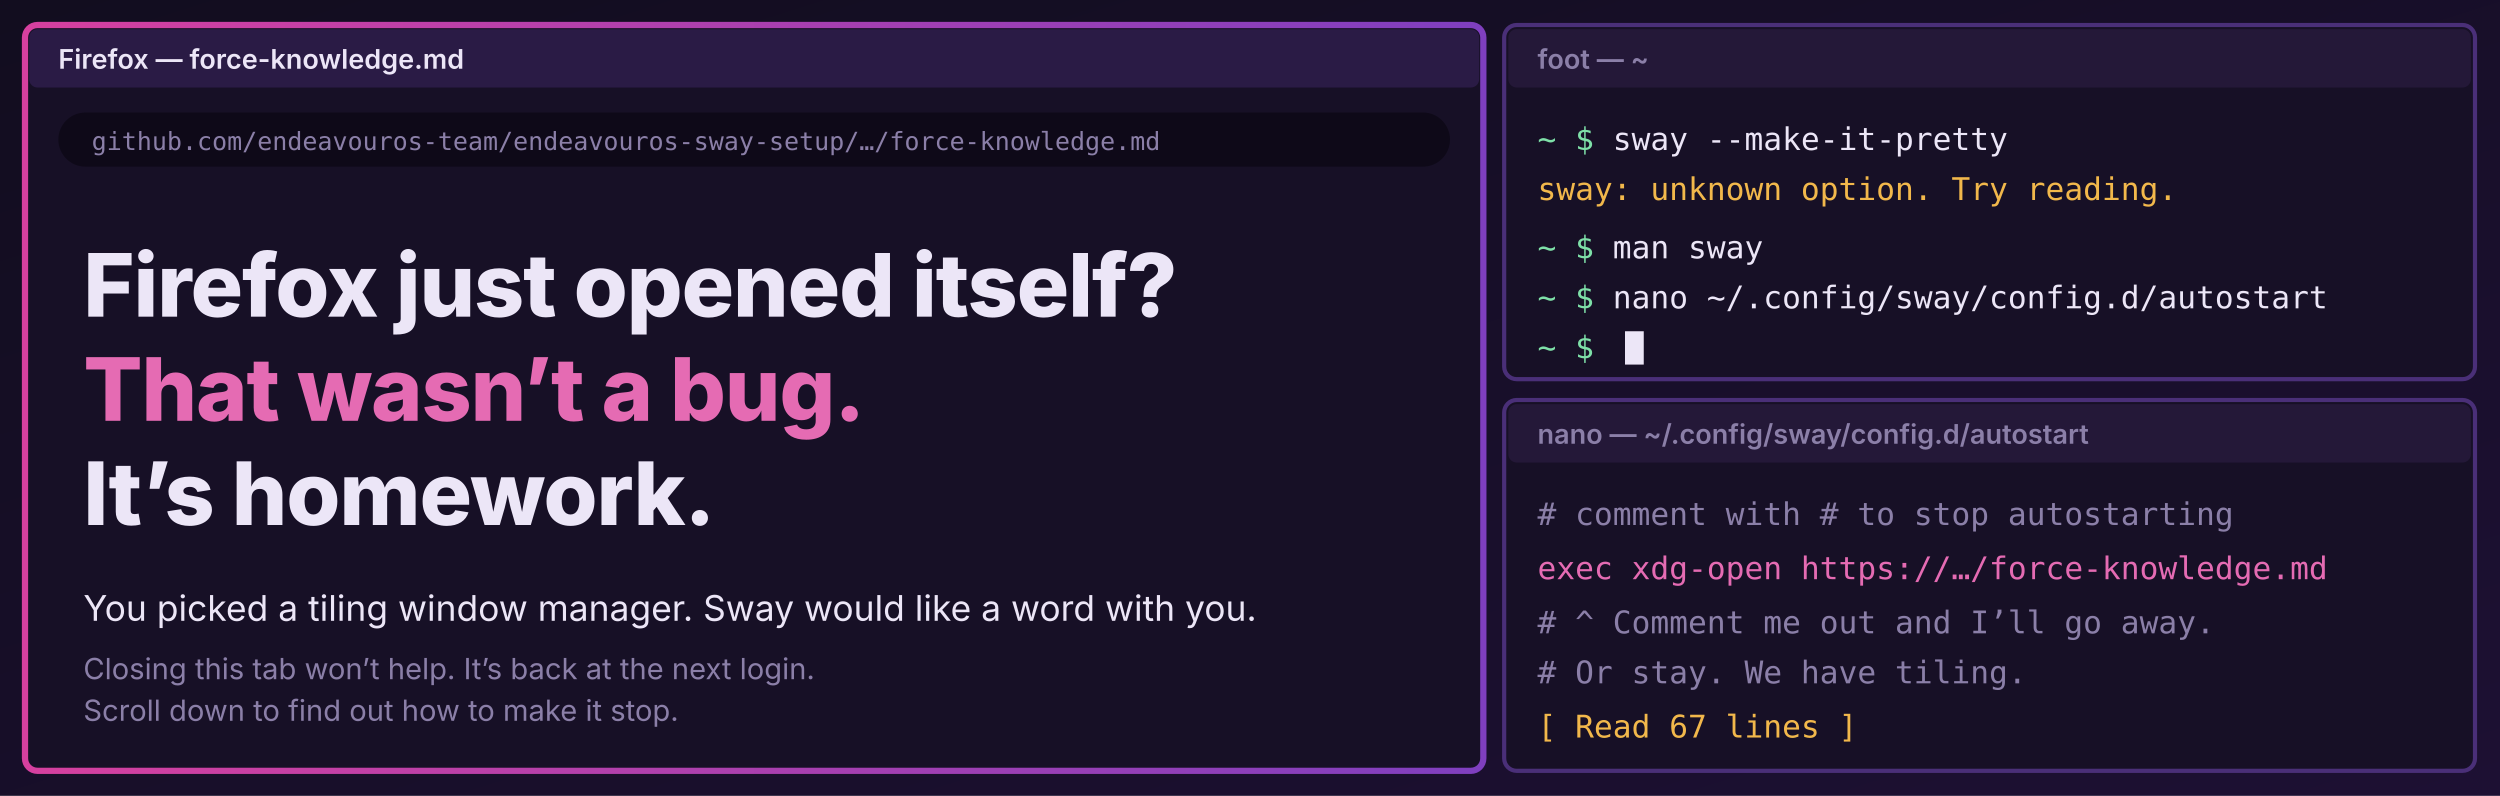
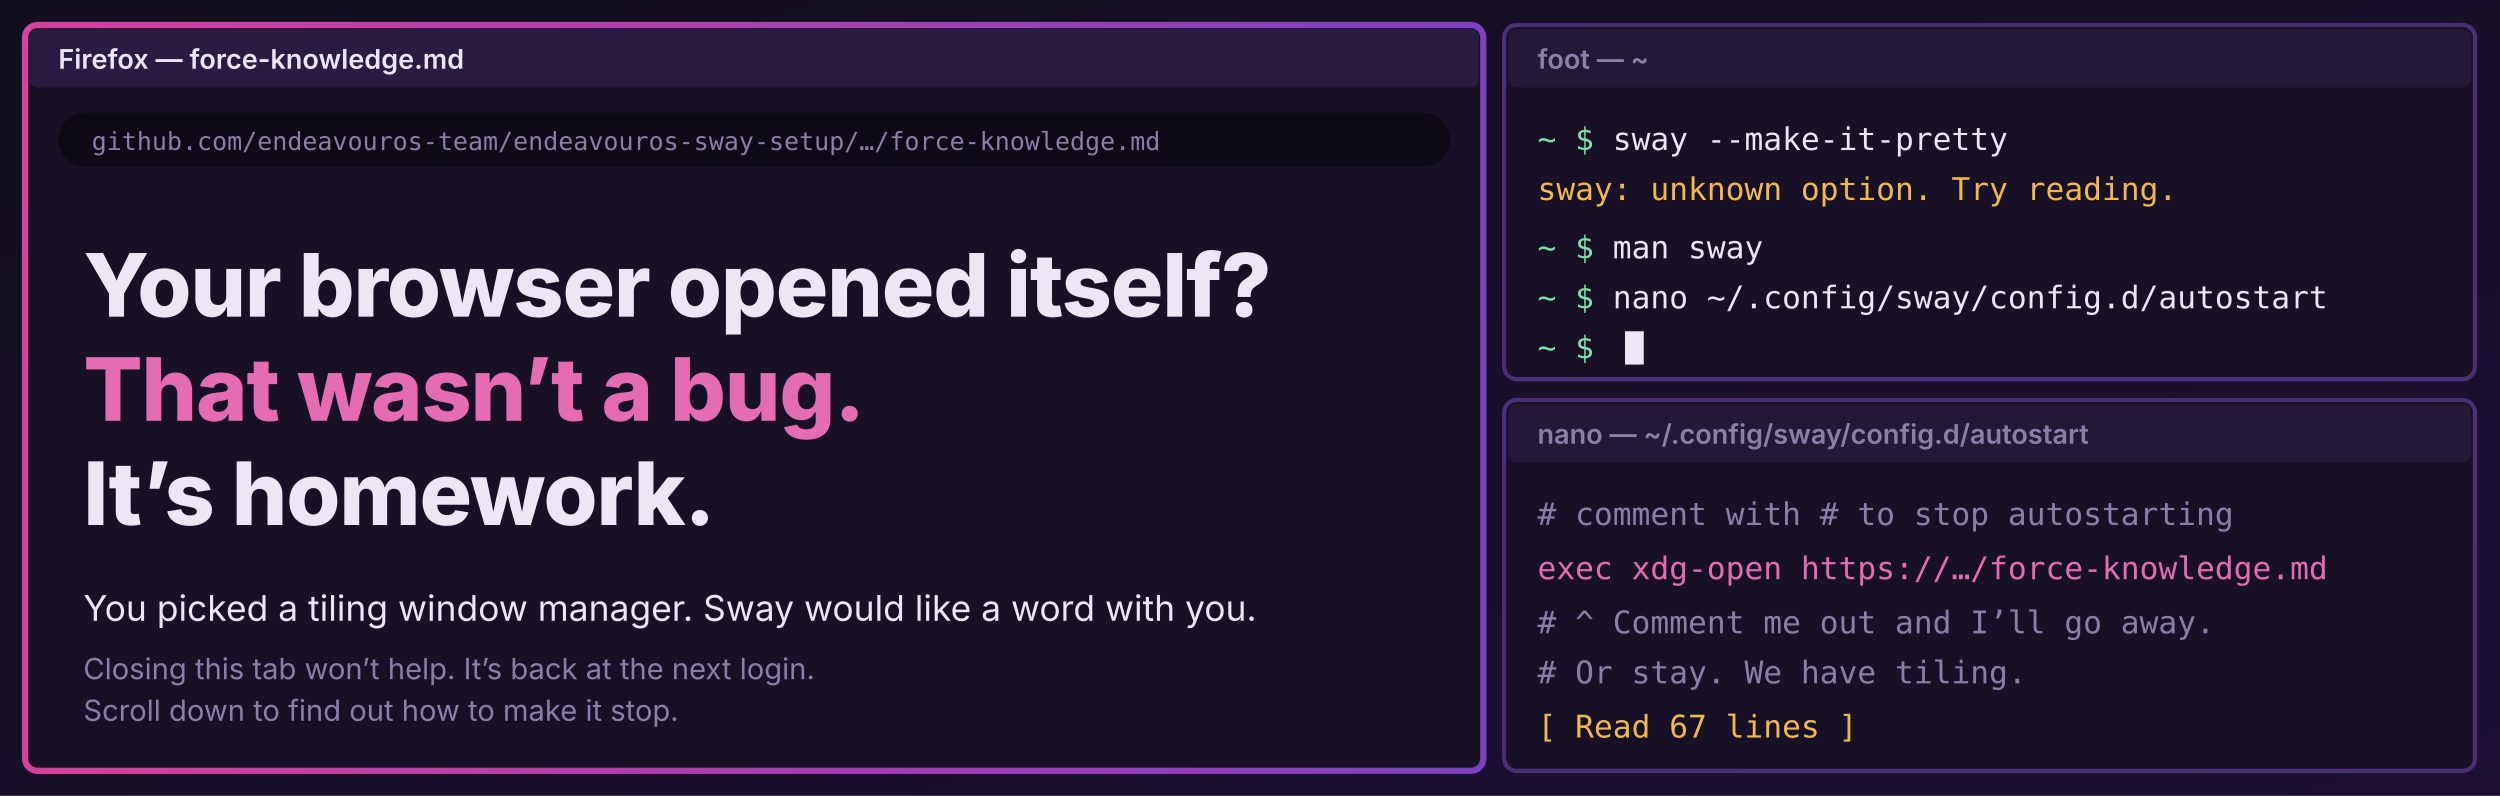
<svg xmlns="http://www.w3.org/2000/svg" viewBox="0 0 1200 382" width="1200" height="382" role="img" aria-labelledby="t d">
  <defs>
    <linearGradient id="bg" x1="0" y1="0" x2="1" y2="1">
      <stop offset="0" stop-color="#120d1f" />
      <stop offset="1" stop-color="#1d1033" />
    </linearGradient>
    <linearGradient id="focus" x1="0" y1="0" x2="1" y2="0">
      <stop offset="0" stop-color="#d6409f" />
      <stop offset="1" stop-color="#7f3fbf" />
    </linearGradient>
  </defs>
  <style>
    .sans { font-family: 'Inter','Segoe UI','Helvetica Neue',Arial,sans-serif; }
    .mono { font-family: 'JetBrains Mono','DejaVu Sans Mono',Menlo,Consolas,monospace; }
    .big  { font-size: 42px; font-weight: 800; letter-spacing: -0.5px; }
    .term { font-size: 15px; }
    .dim  { fill: #8b7fa8; }
    .txt  { fill: #ece6f7; }
  </style>
  <rect width="1200" height="382" fill="url(#bg)" />
  <g transform="translate(0,-34)">
    <rect x="12" y="46" width="700" height="358" rx="6" fill="#171026" stroke="url(#focus)" stroke-width="3" />
    <rect x="14" y="48" width="696" height="28" rx="4" fill="#2a1b45" />
    <text x="28" y="67" class="sans txt" font-size="13" font-weight="600">Firefox — force-knowledge.md</text>
    <rect x="28" y="88" width="668" height="26" rx="13" fill="#0e0918" />
    <text x="44" y="106" class="mono dim" font-size="12">github.com/endeavouros-team/endeavouros-sway-setup/…/force-knowledge.md</text>
-     <text x="40" y="186" class="sans big txt">Firefox just opened itself?</text>
+     <text x="40" y="186" class="sans big txt">Your browser opened itself?</text>
    <text x="40" y="236" class="sans big" fill="#e56bb3">That wasn’t a bug.</text>
    <text x="40" y="286" class="sans big txt">It’s homework.</text>
    <text x="40" y="332" class="sans txt" font-size="17">You picked a tiling window manager. Sway would like a word with you.</text>
    <text x="40" y="360" class="sans dim" font-size="14">Closing this tab won’t help. It’s back at the next login.</text>
    <text x="40" y="380" class="sans dim" font-size="14">Scroll down to find out how to make it stop.</text>
    <rect x="722" y="46" width="466" height="170" rx="6" fill="#171026" stroke="#4a2f78" stroke-width="2" />
    <rect x="724" y="48" width="462" height="28" rx="4" fill="#241838" />
    <text x="738" y="67" class="sans dim" font-size="13" font-weight="600">foot — ~</text>
    <text x="738" y="106" class="mono term" fill="#7ee0a8">~ $ <tspan class="txt">sway --make-it-pretty</tspan>
    </text>
    <text x="738" y="130" class="mono term" fill="#f2b84b">sway: unknown option. Try reading.</text>
    <text x="738" y="158" class="mono term" fill="#7ee0a8">~ $ <tspan class="txt">man sway</tspan>
    </text>
    <text x="738" y="182" class="mono term" fill="#7ee0a8">~ $ <tspan class="txt">nano ~/.config/sway/config.d/autostart</tspan>
    </text>
    <text x="738" y="206" class="mono term" fill="#7ee0a8">~ $</text>
    <rect x="780" y="193" width="9" height="16" fill="#ece6f7" />
    <rect x="722" y="226" width="466" height="178" rx="6" fill="#171026" stroke="#4a2f78" stroke-width="2" />
    <rect x="724" y="228" width="462" height="28" rx="4" fill="#241838" />
    <text x="738" y="247" class="sans dim" font-size="13" font-weight="600">nano — ~/.config/sway/config.d/autostart</text>
    <text x="738" y="286" class="mono term dim"># comment with # to stop autostarting</text>
    <text x="738" y="312" class="mono term" fill="#e56bb3">exec xdg-open https://…/force-knowledge.md</text>
    <text x="738" y="338" class="mono term dim"># ^ Comment me out and I’ll go away.</text>
    <text x="738" y="362" class="mono term dim"># Or stay. We have tiling.</text>
    <text x="738" y="388" class="mono term" fill="#f2b84b">[ Read 67 lines ]</text>
  </g>
</svg>
